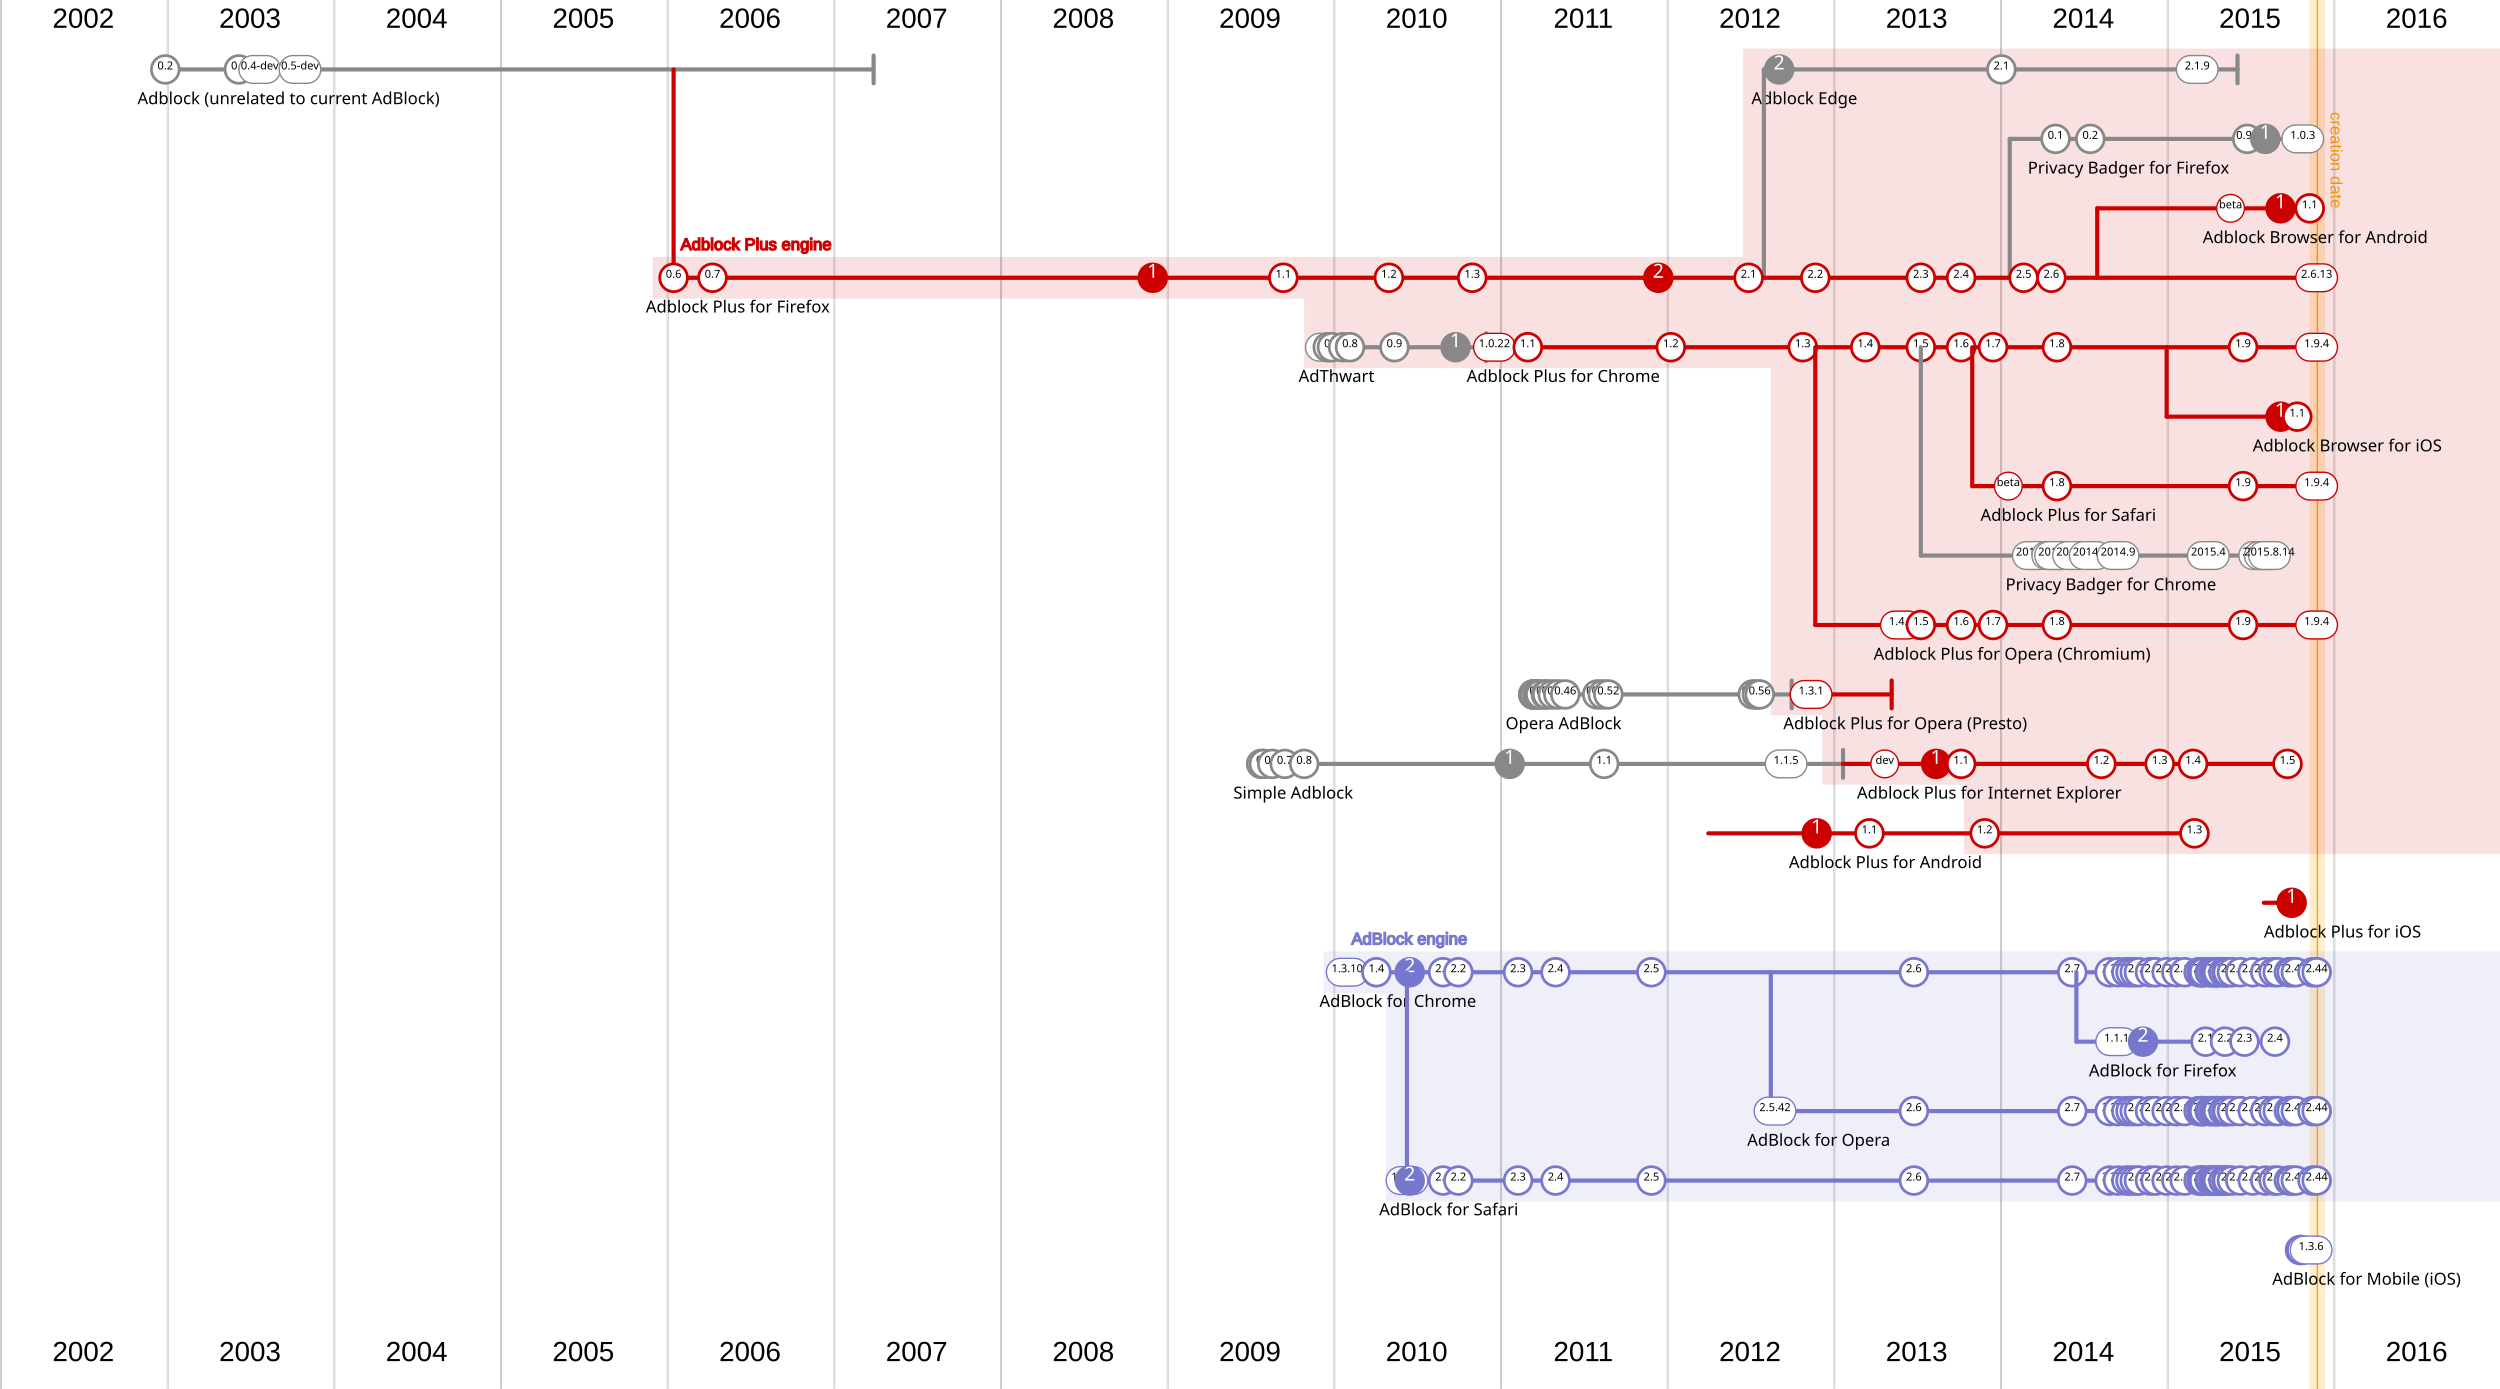
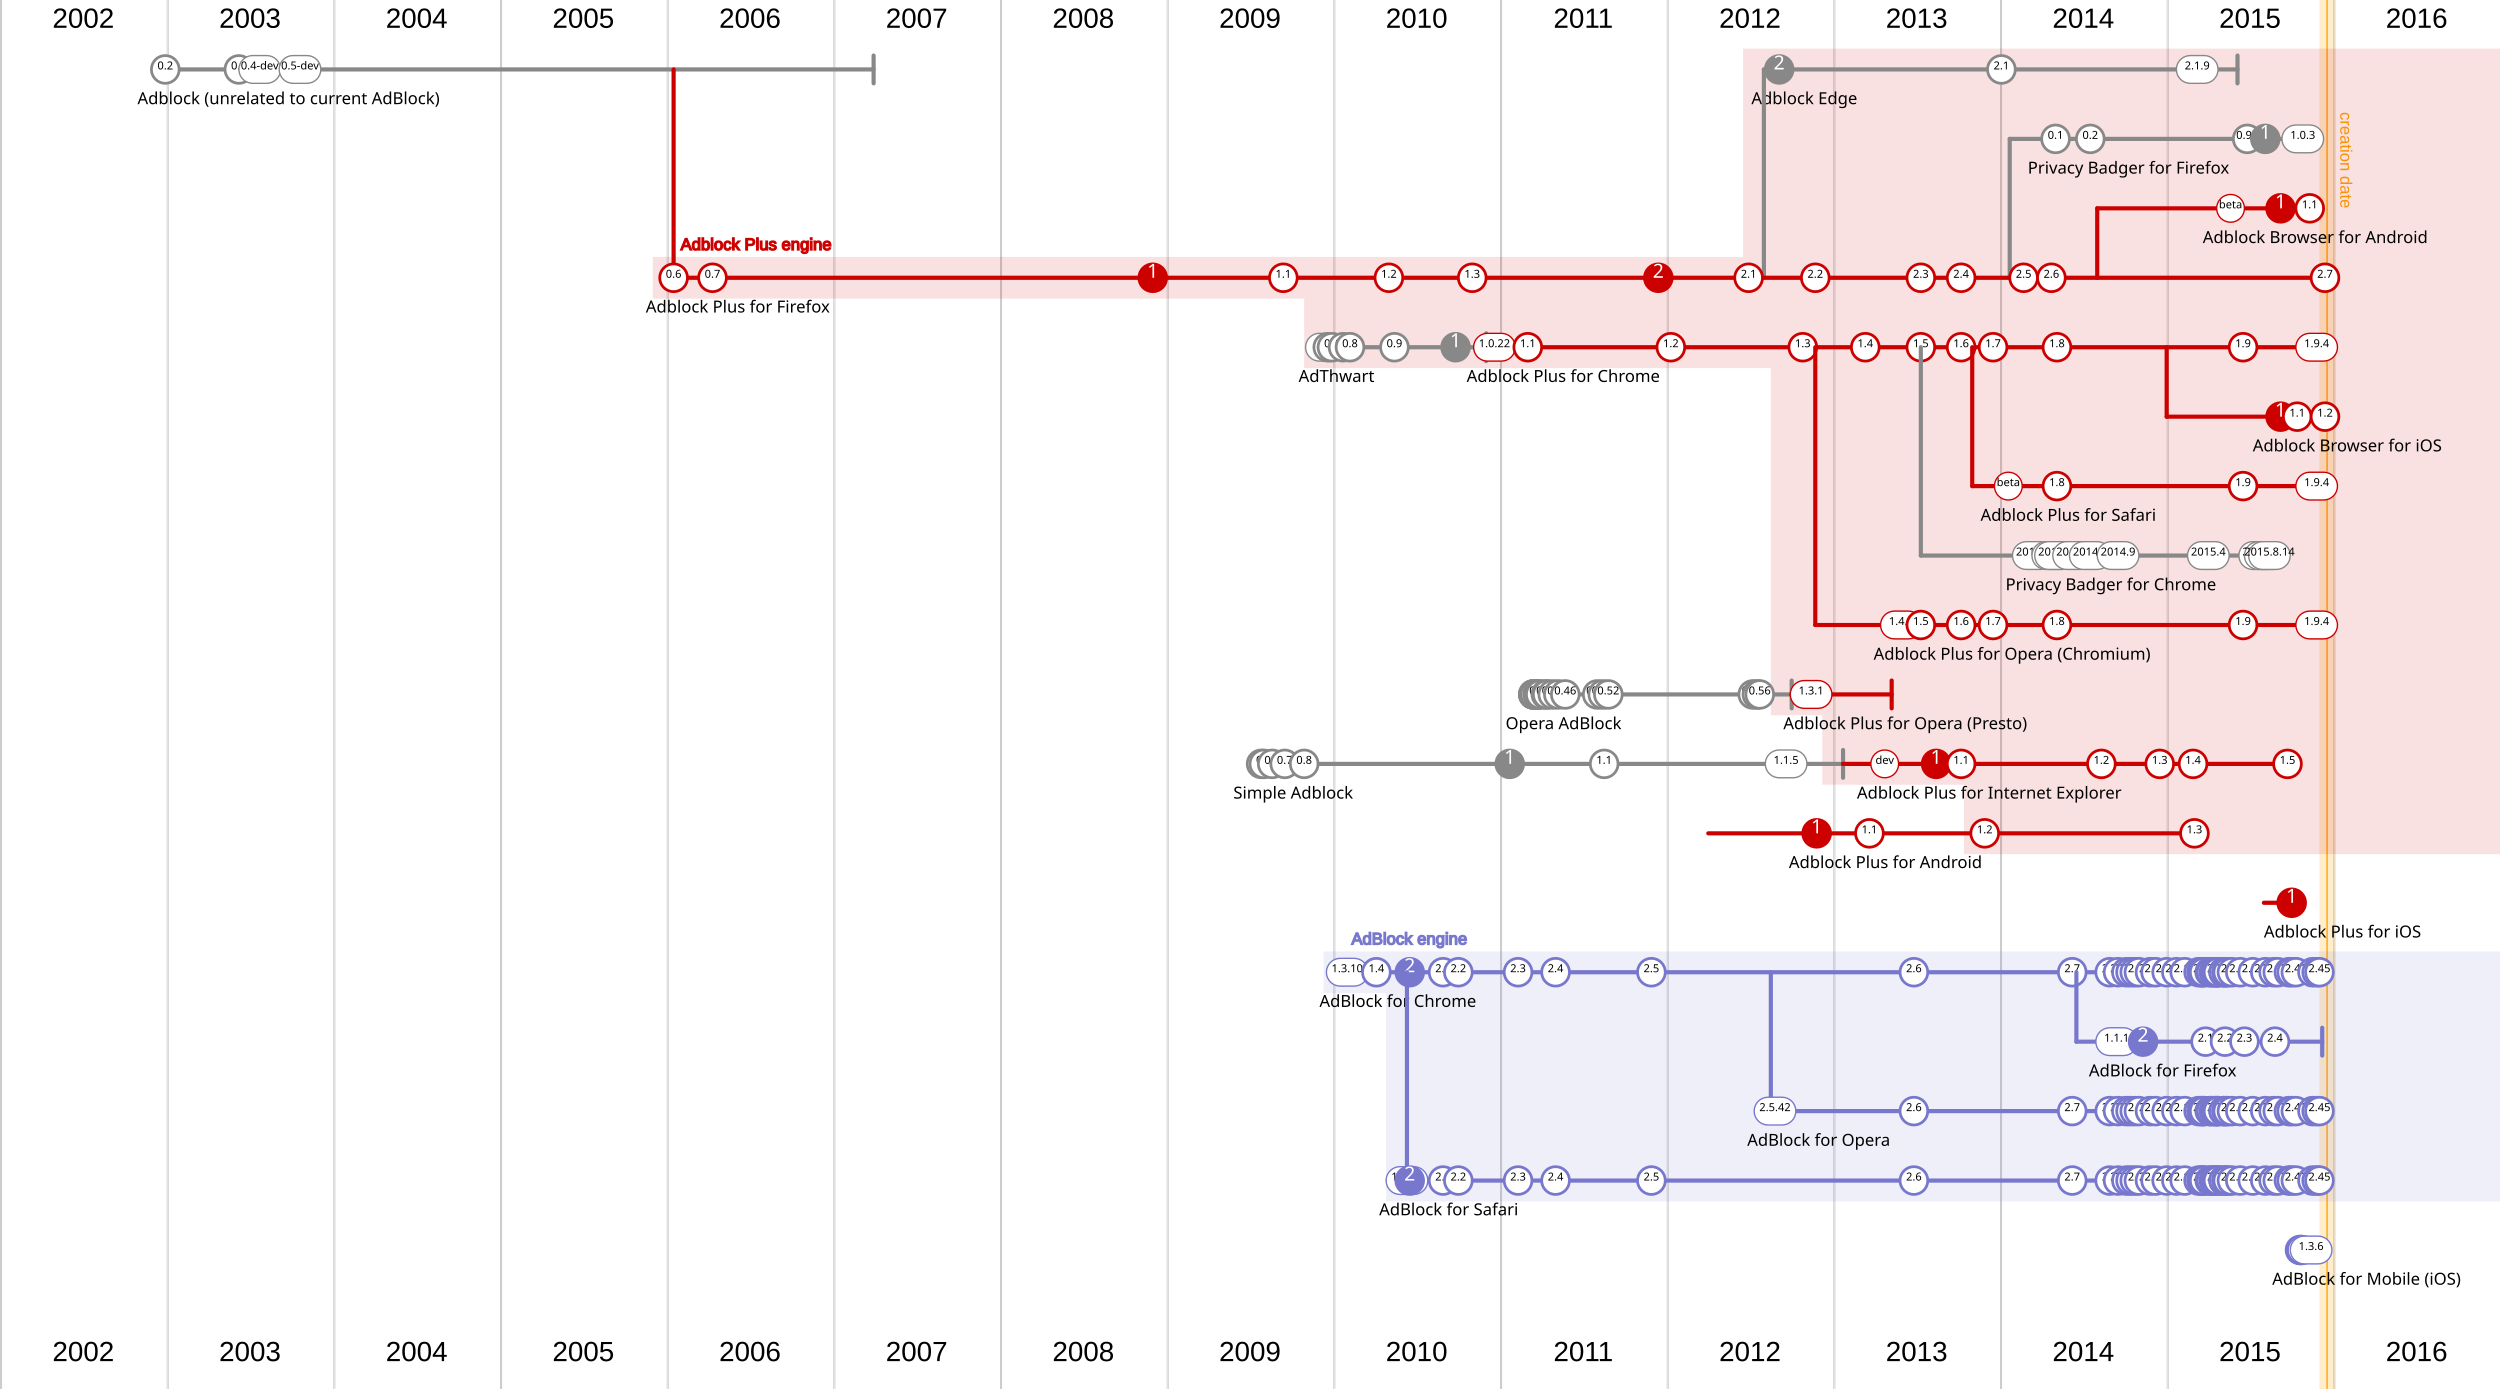
<svg xmlns="http://www.w3.org/2000/svg" xmlns:xlink="http://www.w3.org/1999/xlink" width="1800" height="1000">
  <defs>
    <style type="text/css">
      @namespace xlink url(http://www.w3.org/1999/xlink);
      
      text {
        font-family: "Arial", sans-serif;
        text-align: center;
        color: black;
      }
      
      line {
        stroke-linecap: round;
        stroke-width: 3px;
      }
      
      circle {
        stroke-width: 2px;
        fill: white;
      }
      
      #yearlabels text {
        font-size: 20px;
        text-anchor: middle;
      }
      
      .adblocker, .engine {
        font-size: 12px;
        font-family: sans-serif;
      }
      
      .engine {
        text-anchor: end;
        font-style: italic;
        font-weight: bold;
      }
      
      #longver {
        fill: white;
        transform: translate(-15px, -10px);
      }
      
      use[xlink|href="#longver"] {
        stroke-width: 2px;
      }
      
      .engine-none line,
      .engine-none circle,
      .engine-none use {
        stroke: #888;
      }
      
      .engine-none .version.release-major circle {
        fill: #888;
      }
      
      .engine-adblockplus-core line,
      .engine-adblockplus-core circle,
      .engine-adblockplus-core use {
        stroke: #CD0000;
      }
      
      .engine-adblockplus-core .version.release-major circle {
        fill: #CD0000;
      }
      .engine-adblock line,
      .engine-adblock circle,
      .engine-adblock use {
        stroke: #7777CD;
      }
      
      .engine-adblock .version.release-major circle {
        fill: #7777CD;
      }
      
      .version.release-patch circle,
      .version.release-patch use {
        stroke-width: 1px;
      }
      
      .version text {
        alignment-baseline: central;
        font-family: sans-serif;
        font-size: 8px;
        text-anchor: middle;
      }
      
      .version.release-major text {
        font-family: sans-serif;
        font-size: 14px;
        fill: white;
        text-anchor: middle;
      }
    </style>
    <pattern id="bglines" patternUnits="userSpaceOnUse" width="120" height="100%">
      <line x1="0" x2="0" y2="100%" stroke="#CCC" />
    </pattern>
    <rect id="longver" width="30" height="20" rx="10" />
    <g id="yearlabels">
      <text x="0">2002</text>
      <text x="120">2003</text>
      <text x="240">2004</text>
      <text x="360">2005</text>
      <text x="480">2006</text>
      <text x="600">2007</text>
      <text x="720">2008</text>
      <text x="840">2009</text>
      <text x="960">2010</text>
      <text x="1080">2011</text>
      <text x="1200">2012</text>
      <text x="1320">2013</text>
      <text x="1440">2014</text>
      <text x="1560">2015</text>
      <text x="1680">2016</text>
    </g>
    <g id="original" class="engine-none">
      <a xlink:href="http://adblock.mozdev.org/">
        <text x="0" y="0" dx="99" dy="25" class="adblocker">Adblock (unrelated to current AdBlock)</text>
      </a>
      <line stroke="" x1="111" x2="629" />
      <g class="version release-minor">
        <circle cx="119" r="10" />
        <text x="119" y="0" dy="0">0.2</text>
      </g>
      <g class="version release-minor">
        <circle cx="172" r="10" />
        <text x="172" y="0" dy="0">0.3</text>
      </g>
      <g class="version release-patch">
        <use x="187" xlink:href="#longver" />
        <text x="187" y="0" dy="0">0.4-dev</text>
      </g>
      <g class="version release-patch">
        <use x="216" xlink:href="#longver" />
        <text x="216" y="0" dy="0">0.5-dev</text>
      </g>
      <line stroke="" x1="629" y1="10" x2="629" y2="-10" />
    </g>
    <g id="adblockedge" class="engine-none">
      <a xlink:href="https://bitbucket.org/adstomper/adblockedge/">
        <text x="0" y="0" dx="1261" dy="25" class="adblocker">Adblock Edge</text>
      </a>
      <line stroke="" x1="1270" x2="1611" />
      <line stroke="" x1="1270" x2="1270" y1="0" y2="150" />
      <g class="version release-major">
        <circle cx="1281" r="10" />
        <text x="1281" y="0" dy="0">2</text>
      </g>
      <g class="version release-minor">
        <circle cx="1441" r="10" />
        <text x="1441" y="0" dy="0">2.1</text>
      </g>
      <g class="version release-patch">
        <use x="1582" xlink:href="#longver" />
        <text x="1582" y="0" dy="0">2.1.9</text>
      </g>
      <line stroke="" x1="1611" y1="10" x2="1611" y2="-10" />
    </g>
    <g id="privacybadger-firefox" class="engine-none">
      <a xlink:href="https://www.eff.org/privacybadger">
        <text x="0" y="0" dx="1460" dy="25" class="adblocker">Privacy Badger for Firefox</text>
      </a>
      <line stroke="" x1="1447" x2="1658" />
      <line stroke="" x1="1447" x2="1447" y1="0" y2="100" />
      <g class="version release-minor">
        <circle cx="1480" r="10" />
        <text x="1480" y="0" dy="0">0.1</text>
      </g>
      <g class="version release-minor">
        <circle cx="1505" r="10" />
        <text x="1505" y="0" dy="0">0.2</text>
      </g>
      <g class="version release-minor">
        <circle cx="1618" r="10" />
        <text x="1618" y="0" dy="0">0.99</text>
      </g>
      <g class="version release-major">
        <circle cx="1631" r="10" />
        <text x="1631" y="0" dy="0">1</text>
      </g>
      <g class="version release-patch">
        <use x="1658" xlink:href="#longver" />
        <text x="1658" y="0" dy="0">1.0.3</text>
      </g>
    </g>
    <g id="adblockbrowser-android" class="engine-adblockplus-core">
      <a xlink:href="https://adblockbrowser.org">
        <text x="0" y="0" dx="1586" dy="25" class="adblocker">Adblock Browser for Android</text>
      </a>
      <line stroke="" x1="1510" x2="1663" />
      <line stroke="" x1="1510" x2="1510" y1="0" y2="50" />
      <g class="version release-patch">
        <circle cx="1606" r="10" />
        <text x="1606" y="0" dy="0">beta</text>
      </g>
      <g class="version release-major">
        <circle cx="1642" r="10" />
        <text x="1642" y="0" dy="0">1</text>
      </g>
      <g class="version release-minor">
        <circle cx="1663" r="10" />
        <text x="1663" y="0" dy="0">1.1</text>
      </g>
    </g>
    <g id="adblockplus-firefox" class="engine-adblockplus-core">
      <a xlink:href="https://adblockplus.org/en/firefox">
        <text x="0" y="0" dx="465" dy="25" class="adblocker">Adblock Plus for Firefox</text>
      </a>
-       <line stroke="" x1="485" x2="1668" />
+       <line stroke="" x1="485" x2="1674" />
      <line stroke="" x1="485" x2="485" y1="0" y2="-150" />
      <g class="version release-minor">
        <circle cx="485" r="10" />
        <text x="485" y="0" dy="0">0.6</text>
      </g>
      <g class="version release-minor">
        <circle cx="513" r="10" />
        <text x="513" y="0" dy="0">0.7</text>
      </g>
      <g class="version release-major">
        <circle cx="830" r="10" />
        <text x="830" y="0" dy="0">1</text>
      </g>
      <g class="version release-minor">
        <circle cx="924" r="10" />
        <text x="924" y="0" dy="0">1.1</text>
      </g>
      <g class="version release-minor">
        <circle cx="1000" r="10" />
        <text x="1000" y="0" dy="0">1.2</text>
      </g>
      <g class="version release-minor">
        <circle cx="1060" r="10" />
        <text x="1060" y="0" dy="0">1.3</text>
      </g>
      <g class="version release-major">
        <circle cx="1194" r="10" />
        <text x="1194" y="0" dy="0">2</text>
      </g>
      <g class="version release-minor">
        <circle cx="1259" r="10" />
        <text x="1259" y="0" dy="0">2.1</text>
      </g>
      <g class="version release-minor">
        <circle cx="1307" r="10" />
        <text x="1307" y="0" dy="0">2.2</text>
      </g>
      <g class="version release-minor">
        <circle cx="1383" r="10" />
        <text x="1383" y="0" dy="0">2.3</text>
      </g>
      <g class="version release-minor">
        <circle cx="1412" r="10" />
        <text x="1412" y="0" dy="0">2.4</text>
      </g>
      <g class="version release-minor">
        <circle cx="1457" r="10" />
        <text x="1457" y="0" dy="0">2.5</text>
      </g>
      <g class="version release-minor">
        <circle cx="1477" r="10" />
        <text x="1477" y="0" dy="0">2.6</text>
      </g>
-       <g class="version release-patch">
-         <use x="1668" xlink:href="#longver" />
-         <text x="1668" y="0" dy="0">2.6.13</text>
+       <g class="version release-minor">
+         <circle cx="1674" r="10" />
+         <text x="1674" y="0" dy="0">2.7</text>
      </g>
    </g>
    <g id="adthwart" class="engine-none">
      <a xlink:href="https://code.google.com/p/adthwart/">
        <text x="0" y="0" dx="935" dy="25" class="adblocker">AdThwart</text>
      </a>
      <line stroke="" x1="954" x2="1070" />
      <g class="version release-patch">
        <use x="955" xlink:href="#longver" />
        <text x="955" y="0" dy="0">0.4.8</text>
      </g>
      <g class="version release-minor">
        <circle cx="956" r="10" />
        <text x="956" y="0" dy="0">0.5</text>
      </g>
      <g class="version release-minor">
        <circle cx="959" r="10" />
        <text x="959" y="0" dy="0">0.6</text>
      </g>
      <g class="version release-minor">
        <circle cx="967" r="10" />
        <text x="967" y="0" dy="0">0.7</text>
      </g>
      <g class="version release-minor">
        <circle cx="972" r="10" />
        <text x="972" y="0" dy="0">0.8</text>
      </g>
      <g class="version release-minor">
        <circle cx="1004" r="10" />
        <text x="1004" y="0" dy="0">0.9</text>
      </g>
      <g class="version release-major">
        <circle cx="1048" r="10" />
        <text x="1048" y="0" dy="0">1</text>
      </g>
      <line stroke="" x1="1070" y1="10" x2="1070" y2="-10" />
    </g>
    <g id="adblockplus-chrome" class="engine-adblockplus-core">
      <a xlink:href="https://adblockplus.org/en/chrome">
        <text x="0" y="0" dx="1056" dy="25" class="adblocker">Adblock Plus for Chrome</text>
      </a>
      <line stroke="" x1="1070" x2="1668" />
      <line stroke="" x1="1070" x2="1070" y1="0" y2="0" />
      <g class="version release-patch">
        <use x="1076" xlink:href="#longver" />
        <text x="1076" y="0" dy="0">1.0.22</text>
      </g>
      <g class="version release-minor">
        <circle cx="1100" r="10" />
        <text x="1100" y="0" dy="0">1.1</text>
      </g>
      <g class="version release-minor">
        <circle cx="1203" r="10" />
        <text x="1203" y="0" dy="0">1.2</text>
      </g>
      <g class="version release-minor">
        <circle cx="1298" r="10" />
        <text x="1298" y="0" dy="0">1.3</text>
      </g>
      <g class="version release-minor">
        <circle cx="1343" r="10" />
        <text x="1343" y="0" dy="0">1.4</text>
      </g>
      <g class="version release-minor">
        <circle cx="1383" r="10" />
        <text x="1383" y="0" dy="0">1.5</text>
      </g>
      <g class="version release-minor">
        <circle cx="1412" r="10" />
        <text x="1412" y="0" dy="0">1.6</text>
      </g>
      <g class="version release-minor">
        <circle cx="1435" r="10" />
        <text x="1435" y="0" dy="0">1.7</text>
      </g>
      <g class="version release-minor">
        <circle cx="1481" r="10" />
        <text x="1481" y="0" dy="0">1.8</text>
      </g>
      <g class="version release-minor">
        <circle cx="1615" r="10" />
        <text x="1615" y="0" dy="0">1.9</text>
      </g>
      <g class="version release-patch">
        <use x="1668" xlink:href="#longver" />
        <text x="1668" y="0" dy="0">1.9.4</text>
      </g>
    </g>
    <g id="adblockbrowser-ios" class="engine-adblockplus-core">
      <a xlink:href="https://adblockbrowser.org">
        <text x="0" y="0" dx="1622" dy="25" class="adblocker">Adblock Browser for iOS</text>
      </a>
-       <line stroke="" x1="1560" x2="1654" />
+       <line stroke="" x1="1560" x2="1674" />
      <line stroke="" x1="1560" x2="1560" y1="0" y2="-50" />
      <g class="version release-major">
        <circle cx="1642" r="10" />
        <text x="1642" y="0" dy="0">1</text>
      </g>
      <g class="version release-minor">
        <circle cx="1654" r="10" />
        <text x="1654" y="0" dy="0">1.1</text>
      </g>
+       <g class="version release-minor">
+         <circle cx="1674" r="10" />
+         <text x="1674" y="0" dy="0">1.2</text>
+       </g>
    </g>
    <g id="adblockplus-safari" class="engine-adblockplus-core">
      <a xlink:href="https://adblockplus.org/en/safari">
        <text x="0" y="0" dx="1426" dy="25" class="adblocker">Adblock Plus for Safari</text>
      </a>
      <line stroke="" x1="1420" x2="1668" />
      <line stroke="" x1="1420" x2="1420" y1="0" y2="-100" />
      <g class="version release-patch">
        <circle cx="1446" r="10" />
        <text x="1446" y="0" dy="0">beta</text>
      </g>
      <g class="version release-minor">
        <circle cx="1481" r="10" />
        <text x="1481" y="0" dy="0">1.8</text>
      </g>
      <g class="version release-minor">
        <circle cx="1615" r="10" />
        <text x="1615" y="0" dy="0">1.9</text>
      </g>
      <g class="version release-patch">
        <use x="1668" xlink:href="#longver" />
        <text x="1668" y="0" dy="0">1.9.4</text>
      </g>
    </g>
    <g id="privacybadger-chrome" class="engine-none">
      <a xlink:href="https://www.eff.org/privacybadger">
        <text x="0" y="0" dx="1444" dy="25" class="adblocker">Privacy Badger for Chrome</text>
      </a>
      <line stroke="" x1="1383" x2="1634" />
      <line stroke="" x1="1383" x2="1383" y1="0" y2="-150" />
      <g class="version release-minor">
        <use x="1464" xlink:href="#longver" />
        <text x="1464" y="0" dy="0">2014.3</text>
      </g>
      <g class="version release-minor">
        <use x="1478" xlink:href="#longver" />
        <text x="1478" y="0" dy="0">2014.4</text>
      </g>
      <g class="version release-minor">
        <use x="1480" xlink:href="#longver" />
        <text x="1480" y="0" dy="0">2014.5</text>
      </g>
      <g class="version release-minor">
        <use x="1493" xlink:href="#longver" />
        <text x="1493" y="0" dy="0">2014.6</text>
      </g>
      <g class="version release-minor">
        <use x="1505" xlink:href="#longver" />
        <text x="1505" y="0" dy="0">2014.7</text>
      </g>
      <g class="version release-minor">
        <use x="1525" xlink:href="#longver" />
        <text x="1525" y="0" dy="0">2014.9</text>
      </g>
      <g class="version release-minor">
        <use x="1590" xlink:href="#longver" />
        <text x="1590" y="0" dy="0">2015.4</text>
      </g>
      <g class="version release-minor">
        <use x="1627" xlink:href="#longver" />
        <text x="1627" y="0" dy="0">2015.7</text>
      </g>
      <g class="version release-minor">
        <use x="1631" xlink:href="#longver" />
        <text x="1631" y="0" dy="0">2015.8</text>
      </g>
      <g class="version release-patch">
        <use x="1634" xlink:href="#longver" />
        <text x="1634" y="0" dy="0">2015.8.14</text>
      </g>
    </g>
    <g id="adblockplus-opera-chromium" class="engine-adblockplus-core">
      <a xlink:href="https://adblockplus.org/en/opera">
        <text x="0" y="0" dx="1349" dy="25" class="adblocker">Adblock Plus for Opera (Chromium)</text>
      </a>
      <line stroke="" x1="1307" x2="1668" />
      <line stroke="" x1="1307" x2="1307" y1="0" y2="-200" />
      <g class="version release-patch">
        <use x="1369" xlink:href="#longver" />
        <text x="1369" y="0" dy="0">1.4.1</text>
      </g>
      <g class="version release-minor">
        <circle cx="1383" r="10" />
        <text x="1383" y="0" dy="0">1.5</text>
      </g>
      <g class="version release-minor">
        <circle cx="1412" r="10" />
        <text x="1412" y="0" dy="0">1.6</text>
      </g>
      <g class="version release-minor">
        <circle cx="1435" r="10" />
        <text x="1435" y="0" dy="0">1.7</text>
      </g>
      <g class="version release-minor">
        <circle cx="1481" r="10" />
        <text x="1481" y="0" dy="0">1.8</text>
      </g>
      <g class="version release-minor">
        <circle cx="1615" r="10" />
        <text x="1615" y="0" dy="0">1.9</text>
      </g>
      <g class="version release-patch">
        <use x="1668" xlink:href="#longver" />
        <text x="1668" y="0" dy="0">1.9.4</text>
      </g>
    </g>
    <g id="opera-adblock" class="engine-none">
      <a xlink:href="">
        <text x="0" y="0" dx="1084" dy="25" class="adblocker">Opera AdBlock</text>
      </a>
      <line stroke="" x1="1104" x2="1290" />
      <g class="version release-minor">
        <circle cx="1104" r="10" />
        <text x="1104" y="0" dy="0">0.12</text>
      </g>
      <g class="version release-minor">
        <circle cx="1104" r="10" />
        <text x="1104" y="0" dy="0">0.13</text>
      </g>
      <g class="version release-minor">
        <circle cx="1104" r="10" />
        <text x="1104" y="0" dy="0">0.14</text>
      </g>
      <g class="version release-minor">
        <circle cx="1105" r="10" />
        <text x="1105" y="0" dy="0">0.23</text>
      </g>
      <g class="version release-minor">
        <circle cx="1107" r="10" />
        <text x="1107" y="0" dy="0">0.27</text>
      </g>
      <g class="version release-minor">
        <circle cx="1108" r="10" />
        <text x="1108" y="0" dy="0">0.32</text>
      </g>
      <g class="version release-minor">
        <circle cx="1109" r="10" />
        <text x="1109" y="0" dy="0">0.34</text>
      </g>
      <g class="version release-minor">
        <circle cx="1113" r="10" />
        <text x="1113" y="0" dy="0">0.37</text>
      </g>
      <g class="version release-minor">
        <circle cx="1114" r="10" />
        <text x="1114" y="0" dy="0">0.38</text>
      </g>
      <g class="version release-minor">
        <circle cx="1118" r="10" />
        <text x="1118" y="0" dy="0">0.43</text>
      </g>
      <g class="version release-minor">
        <circle cx="1122" r="10" />
        <text x="1122" y="0" dy="0">0.44</text>
      </g>
      <g class="version release-minor">
        <circle cx="1127" r="10" />
        <text x="1127" y="0" dy="0">0.46</text>
      </g>
      <g class="version release-minor">
        <circle cx="1150" r="10" />
        <text x="1150" y="0" dy="0">0.50</text>
      </g>
      <g class="version release-minor">
        <circle cx="1154" r="10" />
        <text x="1154" y="0" dy="0">0.51</text>
      </g>
      <g class="version release-minor">
        <circle cx="1158" r="10" />
        <text x="1158" y="0" dy="0">0.52</text>
      </g>
      <g class="version release-minor">
        <circle cx="1262" r="10" />
        <text x="1262" y="0" dy="0">0.54</text>
      </g>
      <g class="version release-minor">
        <circle cx="1265" r="10" />
        <text x="1265" y="0" dy="0">0.55</text>
      </g>
      <g class="version release-minor">
        <circle cx="1267" r="10" />
        <text x="1267" y="0" dy="0">0.56</text>
      </g>
      <line stroke="" x1="1290" y1="10" x2="1290" y2="-10" />
    </g>
    <g id="adblockplus-opera-presto" class="engine-adblockplus-core">
      <a xlink:href="https://adblockplus.org/en/opera">
        <text x="0" y="0" dx="1284" dy="25" class="adblocker">Adblock Plus for Opera (Presto)</text>
      </a>
      <line stroke="" x1="1290" x2="1362" />
      <line stroke="" x1="1290" x2="1290" y1="0" y2="0" />
      <g class="version release-patch">
        <use x="1304" xlink:href="#longver" />
        <text x="1304" y="0" dy="0">1.3.1</text>
      </g>
      <line stroke="" x1="1362" y1="10" x2="1362" y2="-10" />
    </g>
    <g id="simpleadblock" class="engine-none">
      <a xlink:href="http://simple-adblock.com/releases/ and https://hg.adblockplus.org/adblockplusie">
        <text x="0" y="0" dx="888" dy="25" class="adblocker">Simple Adblock</text>
      </a>
      <line stroke="" x1="908" x2="1327" />
      <g class="version release-minor">
        <circle cx="908" r="10" />
        <text x="908" y="0" dy="0">0.4</text>
      </g>
      <g class="version release-minor">
        <circle cx="910" r="10" />
        <text x="910" y="0" dy="0">0.5</text>
      </g>
      <g class="version release-minor">
        <circle cx="916" r="10" />
        <text x="916" y="0" dy="0">0.6</text>
      </g>
      <g class="version release-minor">
        <circle cx="925" r="10" />
        <text x="925" y="0" dy="0">0.7</text>
      </g>
      <g class="version release-minor">
        <circle cx="939" r="10" />
        <text x="939" y="0" dy="0">0.8</text>
      </g>
      <g class="version release-major">
        <circle cx="1087" r="10" />
        <text x="1087" y="0" dy="0">1</text>
      </g>
      <g class="version release-minor">
        <circle cx="1155" r="10" />
        <text x="1155" y="0" dy="0">1.1</text>
      </g>
      <g class="version release-patch">
        <use x="1286" xlink:href="#longver" />
        <text x="1286" y="0" dy="0">1.1.5</text>
      </g>
      <line stroke="" x1="1327" y1="10" x2="1327" y2="-10" />
    </g>
    <g id="adblockplus-ie" class="engine-adblockplus-core">
      <a xlink:href="https://adblockplus.org/en/internet-explorer">
        <text x="0" y="0" dx="1337" dy="25" class="adblocker">Adblock Plus for Internet Explorer</text>
      </a>
      <line stroke="" x1="1327" x2="1647" />
      <line stroke="" x1="1327" x2="1327" y1="0" y2="0" />
      <g class="version release-patch">
        <circle cx="1357" r="10" />
        <text x="1357" y="0" dy="0">dev</text>
      </g>
      <g class="version release-major">
        <circle cx="1394" r="10" />
        <text x="1394" y="0" dy="0">1</text>
      </g>
      <g class="version release-minor">
        <circle cx="1412" r="10" />
        <text x="1412" y="0" dy="0">1.1</text>
      </g>
      <g class="version release-minor">
        <circle cx="1513" r="10" />
        <text x="1513" y="0" dy="0">1.2</text>
      </g>
      <g class="version release-minor">
        <circle cx="1555" r="10" />
        <text x="1555" y="0" dy="0">1.3</text>
      </g>
      <g class="version release-minor">
        <circle cx="1579" r="10" />
        <text x="1579" y="0" dy="0">1.4</text>
      </g>
      <g class="version release-minor">
        <circle cx="1647" r="10" />
        <text x="1647" y="0" dy="0">1.5</text>
      </g>
    </g>
    <g id="adblockplus-android" class="engine-adblockplus-core">
      <a xlink:href="https://adblockplus.org/en/android">
        <text x="0" y="0" dx="1288" dy="25" class="adblocker">Adblock Plus for Android</text>
      </a>
      <line stroke="" x1="1230" x2="1580" />
      <g class="version release-major">
        <circle cx="1308" r="10" />
        <text x="1308" y="0" dy="0">1</text>
      </g>
      <g class="version release-minor">
        <circle cx="1346" r="10" />
        <text x="1346" y="0" dy="0">1.1</text>
      </g>
      <g class="version release-minor">
        <circle cx="1429" r="10" />
        <text x="1429" y="0" dy="0">1.2</text>
      </g>
      <g class="version release-minor">
        <circle cx="1580" r="10" />
        <text x="1580" y="0" dy="0">1.3</text>
      </g>
    </g>
    <g id="adblockplus-ios" class="engine-adblockplus-core">
      <a xlink:href="https://adblockplus.org/en/safari">
        <text x="0" y="0" dx="1630" dy="25" class="adblocker">Adblock Plus for iOS</text>
      </a>
      <line stroke="" x1="1630" x2="1650" />
      <g class="version release-major">
        <circle cx="1650" r="10" />
        <text x="1650" y="0" dy="0">1</text>
      </g>
    </g>
    <g id="adblock-chrome" class="engine-adblock">
      <a xlink:href="https://getadblock.com/">
        <text x="0" y="0" dx="950" dy="25" class="adblocker">AdBlock for Chrome</text>
      </a>
-       <line stroke="" x1="968" x2="1668" />
+       <line stroke="" x1="968" x2="1670" />
      <g class="version release-patch">
        <use x="970" xlink:href="#longver" />
        <text x="970" y="0" dy="0">1.3.10</text>
      </g>
      <g class="version release-minor">
        <circle cx="991" r="10" />
        <text x="991" y="0" dy="0">1.4</text>
      </g>
      <g class="version release-major">
        <circle cx="1015" r="10" />
        <text x="1015" y="0" dy="0">2</text>
      </g>
      <g class="version release-minor">
        <circle cx="1039" r="10" />
        <text x="1039" y="0" dy="0">2.1</text>
      </g>
      <g class="version release-minor">
        <circle cx="1050" r="10" />
        <text x="1050" y="0" dy="0">2.2</text>
      </g>
      <g class="version release-minor">
        <circle cx="1093" r="10" />
        <text x="1093" y="0" dy="0">2.3</text>
      </g>
      <g class="version release-minor">
        <circle cx="1120" r="10" />
        <text x="1120" y="0" dy="0">2.4</text>
      </g>
      <g class="version release-minor">
        <circle cx="1189" r="10" />
        <text x="1189" y="0" dy="0">2.5</text>
      </g>
      <g class="version release-minor">
        <circle cx="1378" r="10" />
        <text x="1378" y="0" dy="0">2.6</text>
      </g>
      <g class="version release-minor">
        <circle cx="1492" r="10" />
        <text x="1492" y="0" dy="0">2.7</text>
      </g>
      <g class="version release-minor">
        <circle cx="1519" r="10" />
        <text x="1519" y="0" dy="0">2.8</text>
      </g>
      <g class="version release-minor">
        <circle cx="1525" r="10" />
        <text x="1525" y="0" dy="0">2.9</text>
      </g>
      <g class="version release-minor">
        <circle cx="1531" r="10" />
        <text x="1531" y="0" dy="0">2.10</text>
      </g>
      <g class="version release-minor">
        <circle cx="1534" r="10" />
        <text x="1534" y="0" dy="0">2.11</text>
      </g>
      <g class="version release-minor">
        <circle cx="1537" r="10" />
        <text x="1537" y="0" dy="0">2.12</text>
      </g>
      <g class="version release-minor">
        <circle cx="1540" r="10" />
        <text x="1540" y="0" dy="0">2.13</text>
      </g>
      <g class="version release-minor">
        <circle cx="1548" r="10" />
        <text x="1548" y="0" dy="0">2.14</text>
      </g>
      <g class="version release-minor">
        <circle cx="1552" r="10" />
        <text x="1552" y="0" dy="0">2.15</text>
      </g>
      <g class="version release-minor">
        <circle cx="1560" r="10" />
        <text x="1560" y="0" dy="0">2.16</text>
      </g>
      <g class="version release-minor">
        <circle cx="1567" r="10" />
        <text x="1567" y="0" dy="0">2.17</text>
      </g>
      <g class="version release-minor">
        <circle cx="1573" r="10" />
        <text x="1573" y="0" dy="0">2.18</text>
      </g>
      <g class="version release-minor">
        <circle cx="1583" r="10" />
        <text x="1583" y="0" dy="0">2.19</text>
      </g>
      <g class="version release-minor">
        <circle cx="1585" r="10" />
        <text x="1585" y="0" dy="0">2.20</text>
      </g>
      <g class="version release-minor">
        <circle cx="1586" r="10" />
        <text x="1586" y="0" dy="0">2.21</text>
      </g>
      <g class="version release-minor">
        <circle cx="1587" r="10" />
        <text x="1587" y="0" dy="0">2.22</text>
      </g>
      <g class="version release-minor">
        <circle cx="1591" r="10" />
        <text x="1591" y="0" dy="0">2.23</text>
      </g>
      <g class="version release-minor">
        <circle cx="1592" r="10" />
        <text x="1592" y="0" dy="0">2.24</text>
      </g>
      <g class="version release-minor">
        <circle cx="1594" r="10" />
        <text x="1594" y="0" dy="0">2.25</text>
      </g>
      <g class="version release-minor">
        <circle cx="1595" r="10" />
        <text x="1595" y="0" dy="0">2.26</text>
      </g>
      <g class="version release-minor">
        <circle cx="1596" r="10" />
        <text x="1596" y="0" dy="0">2.27</text>
      </g>
      <g class="version release-minor">
        <circle cx="1597" r="10" />
        <text x="1597" y="0" dy="0">2.28</text>
      </g>
      <g class="version release-minor">
        <circle cx="1597" r="10" />
        <text x="1597" y="0" dy="0">2.29</text>
      </g>
      <g class="version release-minor">
        <circle cx="1601" r="10" />
        <text x="1601" y="0" dy="0">2.30</text>
      </g>
      <g class="version release-minor">
        <circle cx="1601" r="10" />
        <text x="1601" y="0" dy="0">2.31</text>
      </g>
      <g class="version release-minor">
        <circle cx="1603" r="10" />
        <text x="1603" y="0" dy="0">2.32</text>
      </g>
      <g class="version release-minor">
        <circle cx="1604" r="10" />
        <text x="1604" y="0" dy="0">2.33</text>
      </g>
      <g class="version release-minor">
        <circle cx="1607" r="10" />
        <text x="1607" y="0" dy="0">2.34</text>
      </g>
      <g class="version release-minor">
        <circle cx="1613" r="10" />
        <text x="1613" y="0" dy="0">2.35</text>
      </g>
      <g class="version release-minor">
        <circle cx="1622" r="10" />
        <text x="1622" y="0" dy="0">2.36</text>
      </g>
      <g class="version release-minor">
        <circle cx="1631" r="10" />
        <text x="1631" y="0" dy="0">2.37</text>
      </g>
      <g class="version release-minor">
        <circle cx="1637" r="10" />
        <text x="1637" y="0" dy="0">2.38</text>
      </g>
      <g class="version release-minor">
        <circle cx="1640" r="10" />
        <text x="1640" y="0" dy="0">2.39</text>
      </g>
      <g class="version release-minor">
        <circle cx="1648" r="10" />
        <text x="1648" y="0" dy="0">2.40</text>
      </g>
      <g class="version release-minor">
        <circle cx="1650" r="10" />
        <text x="1650" y="0" dy="0">2.41</text>
      </g>
      <g class="version release-minor">
        <circle cx="1653" r="10" />
        <text x="1653" y="0" dy="0">2.42</text>
      </g>
      <g class="version release-minor">
        <circle cx="1665" r="10" />
        <text x="1665" y="0" dy="0">2.43</text>
      </g>
      <g class="version release-minor">
        <circle cx="1668" r="10" />
        <text x="1668" y="0" dy="0">2.44</text>
      </g>
+       <g class="version release-minor">
+         <circle cx="1670" r="10" />
+         <text x="1670" y="0" dy="0">2.45</text>
+       </g>
    </g>
    <g id="adblock-firefox" class="engine-adblock">
      <a xlink:href="https://getadblock.com/">
        <text x="0" y="0" dx="1504" dy="25" class="adblocker">AdBlock for Firefox</text>
      </a>
-       <line stroke="" x1="1495" x2="1638" />
+       <line stroke="" x1="1495" x2="1672" />
      <line stroke="" x1="1495" x2="1495" y1="0" y2="-50" />
      <g class="version release-patch">
        <use x="1524" xlink:href="#longver" />
        <text x="1524" y="0" dy="0">1.1.1</text>
      </g>
      <g class="version release-major">
        <circle cx="1543" r="10" />
        <text x="1543" y="0" dy="0">2</text>
      </g>
      <g class="version release-minor">
        <circle cx="1588" r="10" />
        <text x="1588" y="0" dy="0">2.1</text>
      </g>
      <g class="version release-minor">
        <circle cx="1602" r="10" />
        <text x="1602" y="0" dy="0">2.2</text>
      </g>
      <g class="version release-minor">
        <circle cx="1616" r="10" />
        <text x="1616" y="0" dy="0">2.3</text>
      </g>
      <g class="version release-minor">
        <circle cx="1638" r="10" />
        <text x="1638" y="0" dy="0">2.4</text>
      </g>
+       <line stroke="" x1="1672" y1="10" x2="1672" y2="-10" />
    </g>
    <g id="adblock-opera" class="engine-adblock">
      <a xlink:href="https://getadblock.com/">
        <text x="0" y="0" dx="1258" dy="25" class="adblocker">AdBlock for Opera</text>
      </a>
-       <line stroke="" x1="1275" x2="1668" />
+       <line stroke="" x1="1275" x2="1670" />
      <line stroke="" x1="1275" x2="1275" y1="0" y2="-100" />
      <g class="version release-patch">
        <use x="1278" xlink:href="#longver" />
        <text x="1278" y="0" dy="0">2.5.42</text>
      </g>
      <g class="version release-minor">
        <circle cx="1378" r="10" />
        <text x="1378" y="0" dy="0">2.6</text>
      </g>
      <g class="version release-minor">
        <circle cx="1492" r="10" />
        <text x="1492" y="0" dy="0">2.7</text>
      </g>
      <g class="version release-minor">
        <circle cx="1519" r="10" />
        <text x="1519" y="0" dy="0">2.8</text>
      </g>
      <g class="version release-minor">
        <circle cx="1525" r="10" />
        <text x="1525" y="0" dy="0">2.9</text>
      </g>
      <g class="version release-minor">
        <circle cx="1531" r="10" />
        <text x="1531" y="0" dy="0">2.10</text>
      </g>
      <g class="version release-minor">
        <circle cx="1534" r="10" />
        <text x="1534" y="0" dy="0">2.11</text>
      </g>
      <g class="version release-minor">
        <circle cx="1537" r="10" />
        <text x="1537" y="0" dy="0">2.12</text>
      </g>
      <g class="version release-minor">
        <circle cx="1540" r="10" />
        <text x="1540" y="0" dy="0">2.13</text>
      </g>
      <g class="version release-minor">
        <circle cx="1548" r="10" />
        <text x="1548" y="0" dy="0">2.14</text>
      </g>
      <g class="version release-minor">
        <circle cx="1552" r="10" />
        <text x="1552" y="0" dy="0">2.15</text>
      </g>
      <g class="version release-minor">
        <circle cx="1560" r="10" />
        <text x="1560" y="0" dy="0">2.16</text>
      </g>
      <g class="version release-minor">
        <circle cx="1567" r="10" />
        <text x="1567" y="0" dy="0">2.17</text>
      </g>
      <g class="version release-minor">
        <circle cx="1573" r="10" />
        <text x="1573" y="0" dy="0">2.18</text>
      </g>
      <g class="version release-minor">
        <circle cx="1583" r="10" />
        <text x="1583" y="0" dy="0">2.19</text>
      </g>
      <g class="version release-minor">
        <circle cx="1585" r="10" />
        <text x="1585" y="0" dy="0">2.20</text>
      </g>
      <g class="version release-minor">
        <circle cx="1586" r="10" />
        <text x="1586" y="0" dy="0">2.21</text>
      </g>
      <g class="version release-minor">
        <circle cx="1587" r="10" />
        <text x="1587" y="0" dy="0">2.22</text>
      </g>
      <g class="version release-minor">
        <circle cx="1591" r="10" />
        <text x="1591" y="0" dy="0">2.23</text>
      </g>
      <g class="version release-minor">
        <circle cx="1592" r="10" />
        <text x="1592" y="0" dy="0">2.24</text>
      </g>
      <g class="version release-minor">
        <circle cx="1594" r="10" />
        <text x="1594" y="0" dy="0">2.25</text>
      </g>
      <g class="version release-minor">
        <circle cx="1595" r="10" />
        <text x="1595" y="0" dy="0">2.26</text>
      </g>
      <g class="version release-minor">
        <circle cx="1596" r="10" />
        <text x="1596" y="0" dy="0">2.27</text>
      </g>
      <g class="version release-minor">
        <circle cx="1597" r="10" />
        <text x="1597" y="0" dy="0">2.28</text>
      </g>
      <g class="version release-minor">
        <circle cx="1597" r="10" />
        <text x="1597" y="0" dy="0">2.29</text>
      </g>
      <g class="version release-minor">
        <circle cx="1601" r="10" />
        <text x="1601" y="0" dy="0">2.30</text>
      </g>
      <g class="version release-minor">
        <circle cx="1601" r="10" />
        <text x="1601" y="0" dy="0">2.31</text>
      </g>
      <g class="version release-minor">
        <circle cx="1603" r="10" />
        <text x="1603" y="0" dy="0">2.32</text>
      </g>
      <g class="version release-minor">
        <circle cx="1604" r="10" />
        <text x="1604" y="0" dy="0">2.33</text>
      </g>
      <g class="version release-minor">
        <circle cx="1607" r="10" />
        <text x="1607" y="0" dy="0">2.34</text>
      </g>
      <g class="version release-minor">
        <circle cx="1613" r="10" />
        <text x="1613" y="0" dy="0">2.35</text>
      </g>
      <g class="version release-minor">
        <circle cx="1622" r="10" />
        <text x="1622" y="0" dy="0">2.36</text>
      </g>
      <g class="version release-minor">
        <circle cx="1631" r="10" />
        <text x="1631" y="0" dy="0">2.37</text>
      </g>
      <g class="version release-minor">
        <circle cx="1637" r="10" />
        <text x="1637" y="0" dy="0">2.38</text>
      </g>
      <g class="version release-minor">
        <circle cx="1640" r="10" />
        <text x="1640" y="0" dy="0">2.39</text>
      </g>
      <g class="version release-minor">
        <circle cx="1648" r="10" />
        <text x="1648" y="0" dy="0">2.40</text>
      </g>
      <g class="version release-minor">
        <circle cx="1650" r="10" />
        <text x="1650" y="0" dy="0">2.41</text>
      </g>
      <g class="version release-minor">
        <circle cx="1653" r="10" />
        <text x="1653" y="0" dy="0">2.42</text>
      </g>
      <g class="version release-minor">
        <circle cx="1665" r="10" />
        <text x="1665" y="0" dy="0">2.43</text>
      </g>
      <g class="version release-minor">
        <circle cx="1668" r="10" />
        <text x="1668" y="0" dy="0">2.44</text>
+       </g>
+       <g class="version release-minor">
+         <circle cx="1670" r="10" />
+         <text x="1670" y="0" dy="0">2.45</text>
      </g>
    </g>
    <g id="adblock-safari" class="engine-adblock">
      <a xlink:href="https://getadblock.com/">
        <text x="0" y="0" dx="993" dy="25" class="adblocker">AdBlock for Safari</text>
      </a>
-       <line stroke="" x1="1013" x2="1668" />
+       <line stroke="" x1="1013" x2="1670" />
      <line stroke="" x1="1013" x2="1013" y1="0" y2="-150" />
      <g class="version release-patch">
        <use x="1013" xlink:href="#longver" />
        <text x="1013" y="0" dy="0">1.4.31</text>
      </g>
      <g class="version release-major">
        <circle cx="1015" r="10" />
        <text x="1015" y="0" dy="0">2</text>
      </g>
      <g class="version release-minor">
        <circle cx="1039" r="10" />
        <text x="1039" y="0" dy="0">2.1</text>
      </g>
      <g class="version release-minor">
        <circle cx="1050" r="10" />
        <text x="1050" y="0" dy="0">2.2</text>
      </g>
      <g class="version release-minor">
        <circle cx="1093" r="10" />
        <text x="1093" y="0" dy="0">2.3</text>
      </g>
      <g class="version release-minor">
        <circle cx="1120" r="10" />
        <text x="1120" y="0" dy="0">2.4</text>
      </g>
      <g class="version release-minor">
        <circle cx="1189" r="10" />
        <text x="1189" y="0" dy="0">2.5</text>
      </g>
      <g class="version release-minor">
        <circle cx="1378" r="10" />
        <text x="1378" y="0" dy="0">2.6</text>
      </g>
      <g class="version release-minor">
        <circle cx="1492" r="10" />
        <text x="1492" y="0" dy="0">2.7</text>
      </g>
      <g class="version release-minor">
        <circle cx="1519" r="10" />
        <text x="1519" y="0" dy="0">2.8</text>
      </g>
      <g class="version release-minor">
        <circle cx="1525" r="10" />
        <text x="1525" y="0" dy="0">2.9</text>
      </g>
      <g class="version release-minor">
        <circle cx="1531" r="10" />
        <text x="1531" y="0" dy="0">2.10</text>
      </g>
      <g class="version release-minor">
        <circle cx="1534" r="10" />
        <text x="1534" y="0" dy="0">2.11</text>
      </g>
      <g class="version release-minor">
        <circle cx="1537" r="10" />
        <text x="1537" y="0" dy="0">2.12</text>
      </g>
      <g class="version release-minor">
        <circle cx="1540" r="10" />
        <text x="1540" y="0" dy="0">2.13</text>
      </g>
      <g class="version release-minor">
        <circle cx="1548" r="10" />
        <text x="1548" y="0" dy="0">2.14</text>
      </g>
      <g class="version release-minor">
        <circle cx="1552" r="10" />
        <text x="1552" y="0" dy="0">2.15</text>
      </g>
      <g class="version release-minor">
        <circle cx="1560" r="10" />
        <text x="1560" y="0" dy="0">2.16</text>
      </g>
      <g class="version release-minor">
        <circle cx="1567" r="10" />
        <text x="1567" y="0" dy="0">2.17</text>
      </g>
      <g class="version release-minor">
        <circle cx="1573" r="10" />
        <text x="1573" y="0" dy="0">2.18</text>
      </g>
      <g class="version release-minor">
        <circle cx="1583" r="10" />
        <text x="1583" y="0" dy="0">2.19</text>
      </g>
      <g class="version release-minor">
        <circle cx="1585" r="10" />
        <text x="1585" y="0" dy="0">2.20</text>
      </g>
      <g class="version release-minor">
        <circle cx="1586" r="10" />
        <text x="1586" y="0" dy="0">2.21</text>
      </g>
      <g class="version release-minor">
        <circle cx="1587" r="10" />
        <text x="1587" y="0" dy="0">2.22</text>
      </g>
      <g class="version release-minor">
        <circle cx="1591" r="10" />
        <text x="1591" y="0" dy="0">2.23</text>
      </g>
      <g class="version release-minor">
        <circle cx="1592" r="10" />
        <text x="1592" y="0" dy="0">2.24</text>
      </g>
      <g class="version release-minor">
        <circle cx="1594" r="10" />
        <text x="1594" y="0" dy="0">2.25</text>
      </g>
      <g class="version release-minor">
        <circle cx="1595" r="10" />
        <text x="1595" y="0" dy="0">2.26</text>
      </g>
      <g class="version release-minor">
        <circle cx="1596" r="10" />
        <text x="1596" y="0" dy="0">2.27</text>
      </g>
      <g class="version release-minor">
        <circle cx="1597" r="10" />
        <text x="1597" y="0" dy="0">2.28</text>
      </g>
      <g class="version release-minor">
        <circle cx="1597" r="10" />
        <text x="1597" y="0" dy="0">2.29</text>
      </g>
      <g class="version release-minor">
        <circle cx="1601" r="10" />
        <text x="1601" y="0" dy="0">2.30</text>
      </g>
      <g class="version release-minor">
        <circle cx="1601" r="10" />
        <text x="1601" y="0" dy="0">2.31</text>
      </g>
      <g class="version release-minor">
        <circle cx="1603" r="10" />
        <text x="1603" y="0" dy="0">2.32</text>
      </g>
      <g class="version release-minor">
        <circle cx="1604" r="10" />
        <text x="1604" y="0" dy="0">2.33</text>
      </g>
      <g class="version release-minor">
        <circle cx="1607" r="10" />
        <text x="1607" y="0" dy="0">2.34</text>
      </g>
      <g class="version release-minor">
        <circle cx="1613" r="10" />
        <text x="1613" y="0" dy="0">2.35</text>
      </g>
      <g class="version release-minor">
        <circle cx="1622" r="10" />
        <text x="1622" y="0" dy="0">2.36</text>
      </g>
      <g class="version release-minor">
        <circle cx="1631" r="10" />
        <text x="1631" y="0" dy="0">2.37</text>
      </g>
      <g class="version release-minor">
        <circle cx="1637" r="10" />
        <text x="1637" y="0" dy="0">2.38</text>
      </g>
      <g class="version release-minor">
        <circle cx="1640" r="10" />
        <text x="1640" y="0" dy="0">2.39</text>
      </g>
      <g class="version release-minor">
        <circle cx="1648" r="10" />
        <text x="1648" y="0" dy="0">2.40</text>
      </g>
      <g class="version release-minor">
        <circle cx="1650" r="10" />
        <text x="1650" y="0" dy="0">2.41</text>
      </g>
      <g class="version release-minor">
        <circle cx="1653" r="10" />
        <text x="1653" y="0" dy="0">2.42</text>
      </g>
      <g class="version release-minor">
        <circle cx="1665" r="10" />
        <text x="1665" y="0" dy="0">2.43</text>
      </g>
      <g class="version release-minor">
        <circle cx="1668" r="10" />
        <text x="1668" y="0" dy="0">2.44</text>
+       </g>
+       <g class="version release-minor">
+         <circle cx="1670" r="10" />
+         <text x="1670" y="0" dy="0">2.45</text>
      </g>
    </g>
    <g id="adblock-ios" class="engine-adblock">
      <a xlink:href="">
        <text x="0" y="0" dx="1636" dy="25" class="adblocker">AdBlock for Mobile (iOS)</text>
      </a>
      <line stroke="" x1="1656" x2="1664" />
      <g class="version release-minor">
        <circle cx="1656" r="10" />
        <text x="1656" y="0" dy="0">1.2</text>
      </g>
      <g class="version release-minor">
        <circle cx="1657" r="10" />
        <text x="1657" y="0" dy="0">1.3</text>
      </g>
      <g class="version release-patch">
        <use x="1664" xlink:href="#longver" />
        <text x="1664" y="0" dy="0">1.3.6</text>
      </g>
    </g>
    <g id="adblockplus-core">
      <text x="490" y="180" dy="0" fill="#CD0000" stroke="#CD0000">Adblock Plus engine</text>
      <polygon points="1800,35 1255,35 1255,65 1255,185 470,185 470,215 939,215 939,235 939,265 1055,265 1055,235 1055,265 1275,265 1275,485 1275,515 1312,515 1312,535 1312,565 1414,565 1414,585 1414,615 1800,615 " fill="#CD0000" opacity="0.12" />
    </g>
    <g id="adblock">
      <text x="973" y="680" dy="0" fill="#7777CD" stroke="#7777CD">AdBlock engine</text>
      <polygon points="1800,685 953,685 953,715 998,715 998,835 998,865 1800,865 " fill="#7777CD" opacity="0.12" />
    </g>
    <g id="content">
      <use x="60" y="20" xlink:href="#yearlabels" />
      <use x="60" y="100%" transform="translate(0, -20)" xlink:href="#yearlabels" />
      <use y="0" xlink:href="#adblockplus-core" />
      <use y="0" xlink:href="#adblock" />
      <use y="50" xlink:href="#original" />
      <use y="50" xlink:href="#adblockedge" />
      <use y="100" xlink:href="#privacybadger-firefox" />
      <use y="150" xlink:href="#adblockbrowser-android" />
      <use y="200" xlink:href="#adblockplus-firefox" />
      <use y="250" xlink:href="#adthwart" />
      <use y="250" xlink:href="#adblockplus-chrome" />
      <use y="300" xlink:href="#adblockbrowser-ios" />
      <use y="350" xlink:href="#adblockplus-safari" />
      <use y="400" xlink:href="#privacybadger-chrome" />
      <use y="450" xlink:href="#adblockplus-opera-chromium" />
      <use y="500" xlink:href="#opera-adblock" />
      <use y="500" xlink:href="#adblockplus-opera-presto" />
      <use y="550" xlink:href="#simpleadblock" />
      <use y="550" xlink:href="#adblockplus-ie" />
      <use y="600" xlink:href="#adblockplus-android" />
      <use y="650" xlink:href="#adblockplus-ios" />
      <use y="700" xlink:href="#adblock-chrome" />
      <use y="750" xlink:href="#adblock-firefox" />
      <use y="800" xlink:href="#adblock-opera" />
      <use y="850" xlink:href="#adblock-safari" />
      <use y="900" xlink:href="#adblock-ios" />
    </g>
    <g id="created">
      <text x="150" y="-10" fill="orange" transform="rotate(90)" text-anchor="end">creation date</text>
      <rect x="-5" y="0" height="100%" width="11" fill="orange" fill-opacity="0.2" />
      <rect x="0" y="0" height="100%" width="1" fill="orange" />
    </g>
  </defs>
  <rect x="0" y="0" height="100%" width="100%" fill="#ffffff" />
  <rect x="0" y="0" height="100%" width="100%" style="fill: url(#bglines);" />
-   <use x="1668" y="0" xlink:href="#created" />
+   <use x="1675" y="0" xlink:href="#created" />
  <use x="0" y="0" xlink:href="#content" />
</svg>
